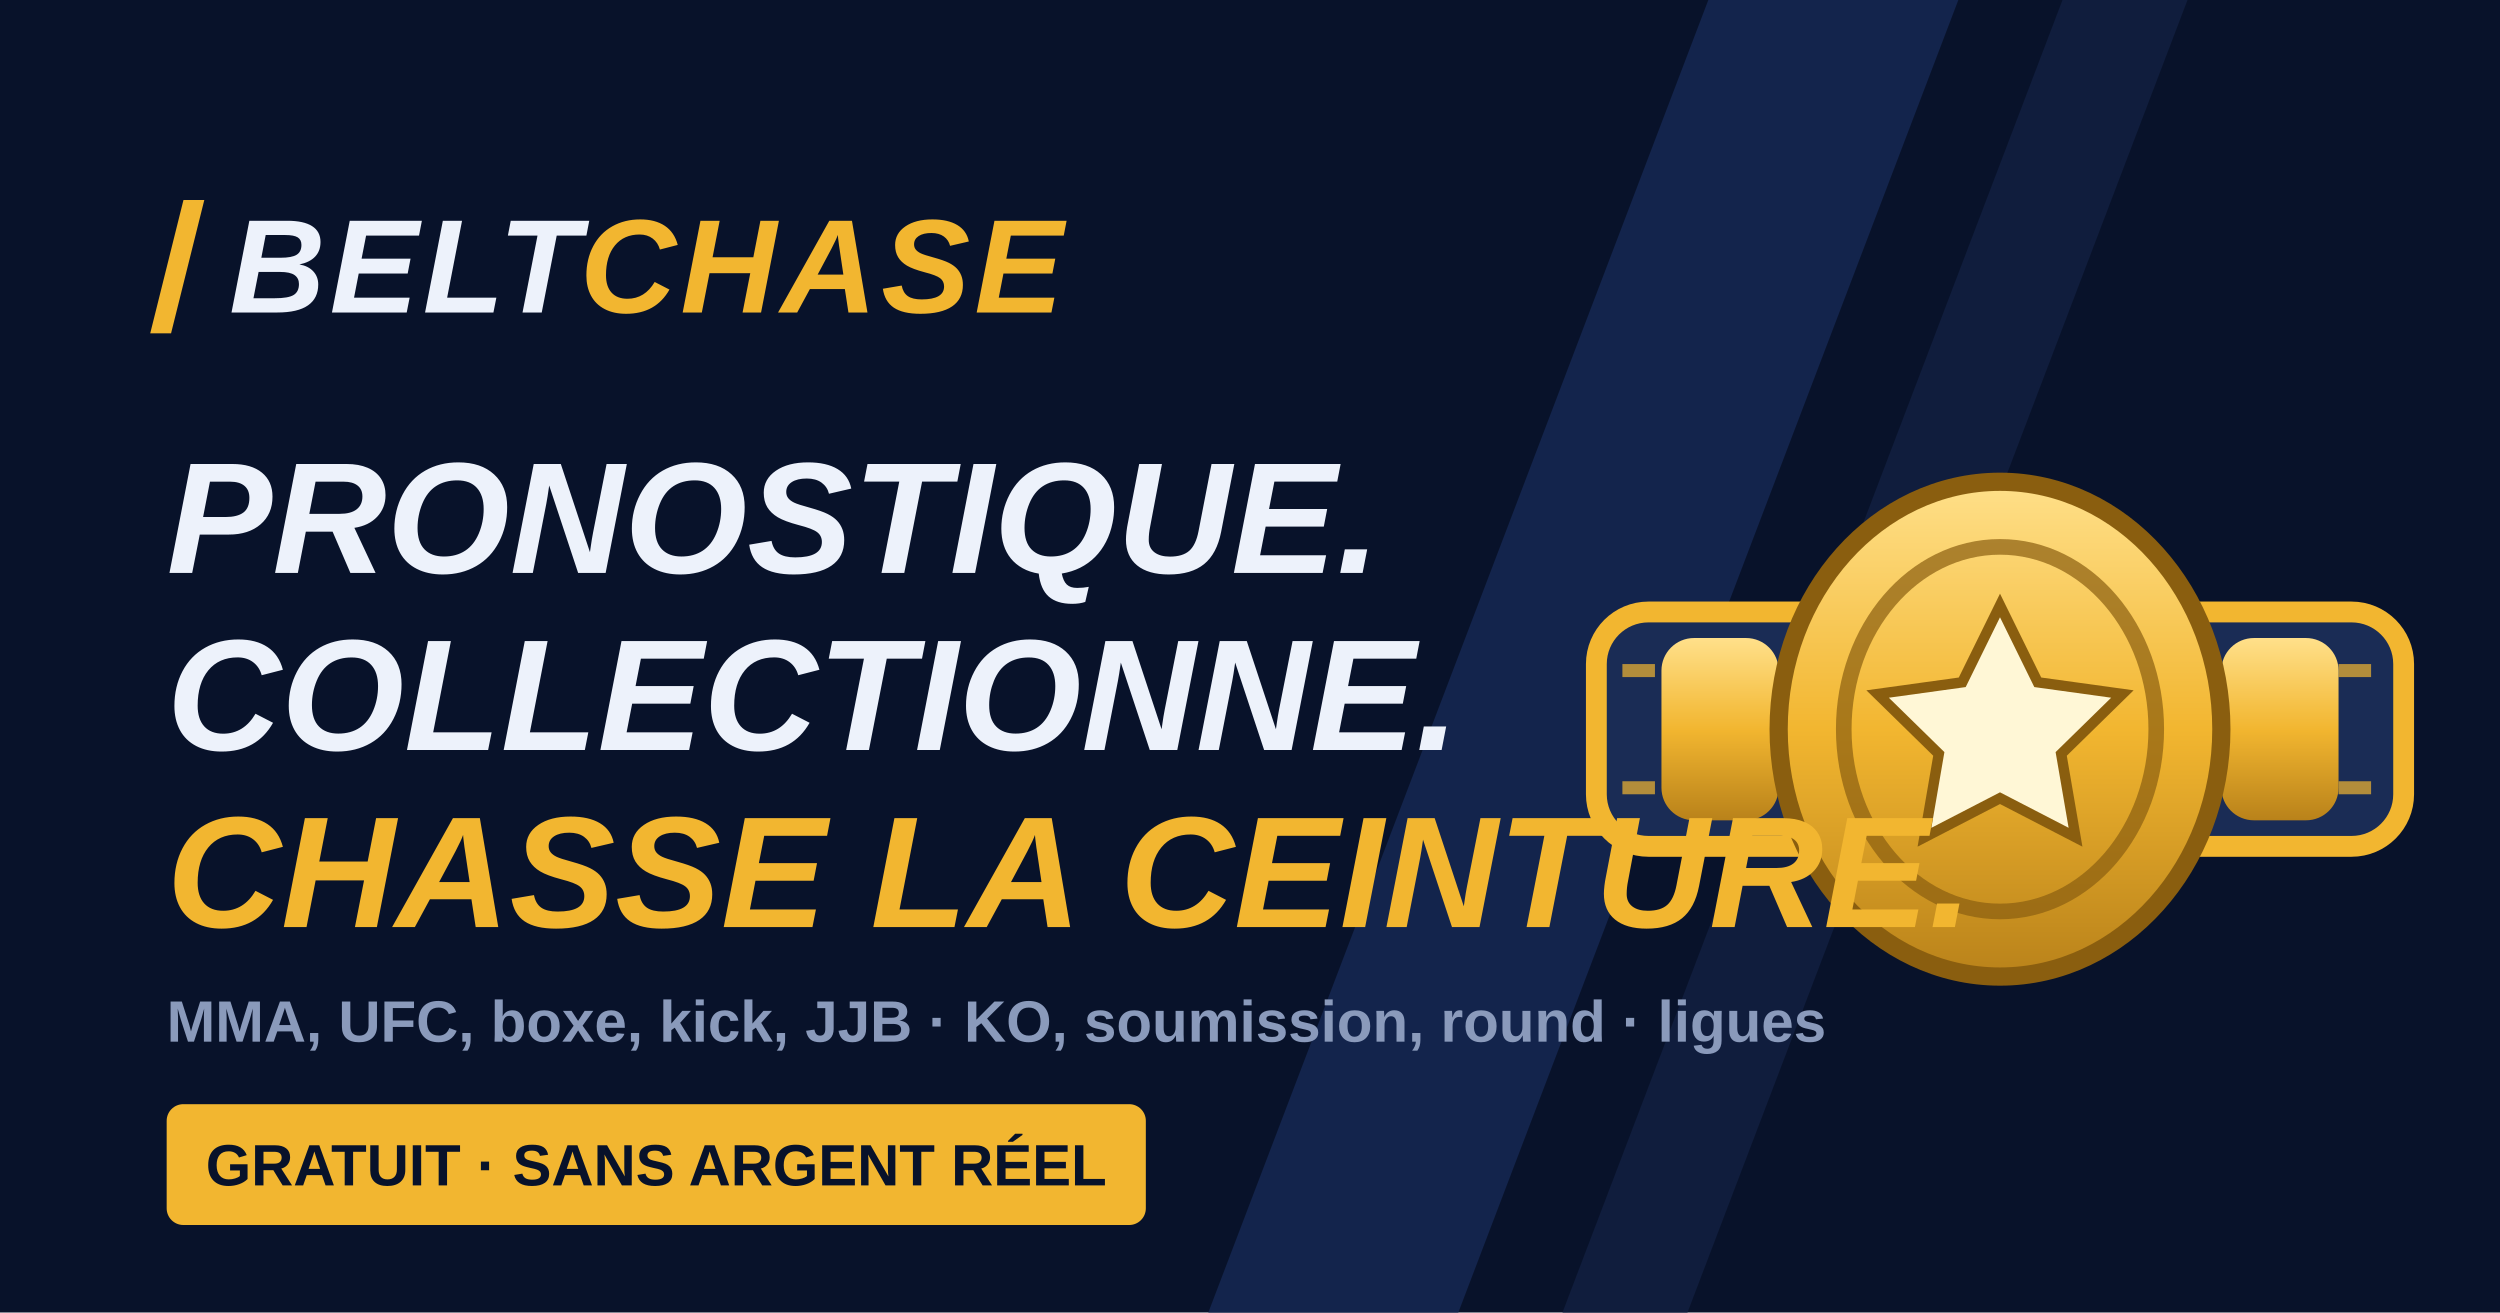
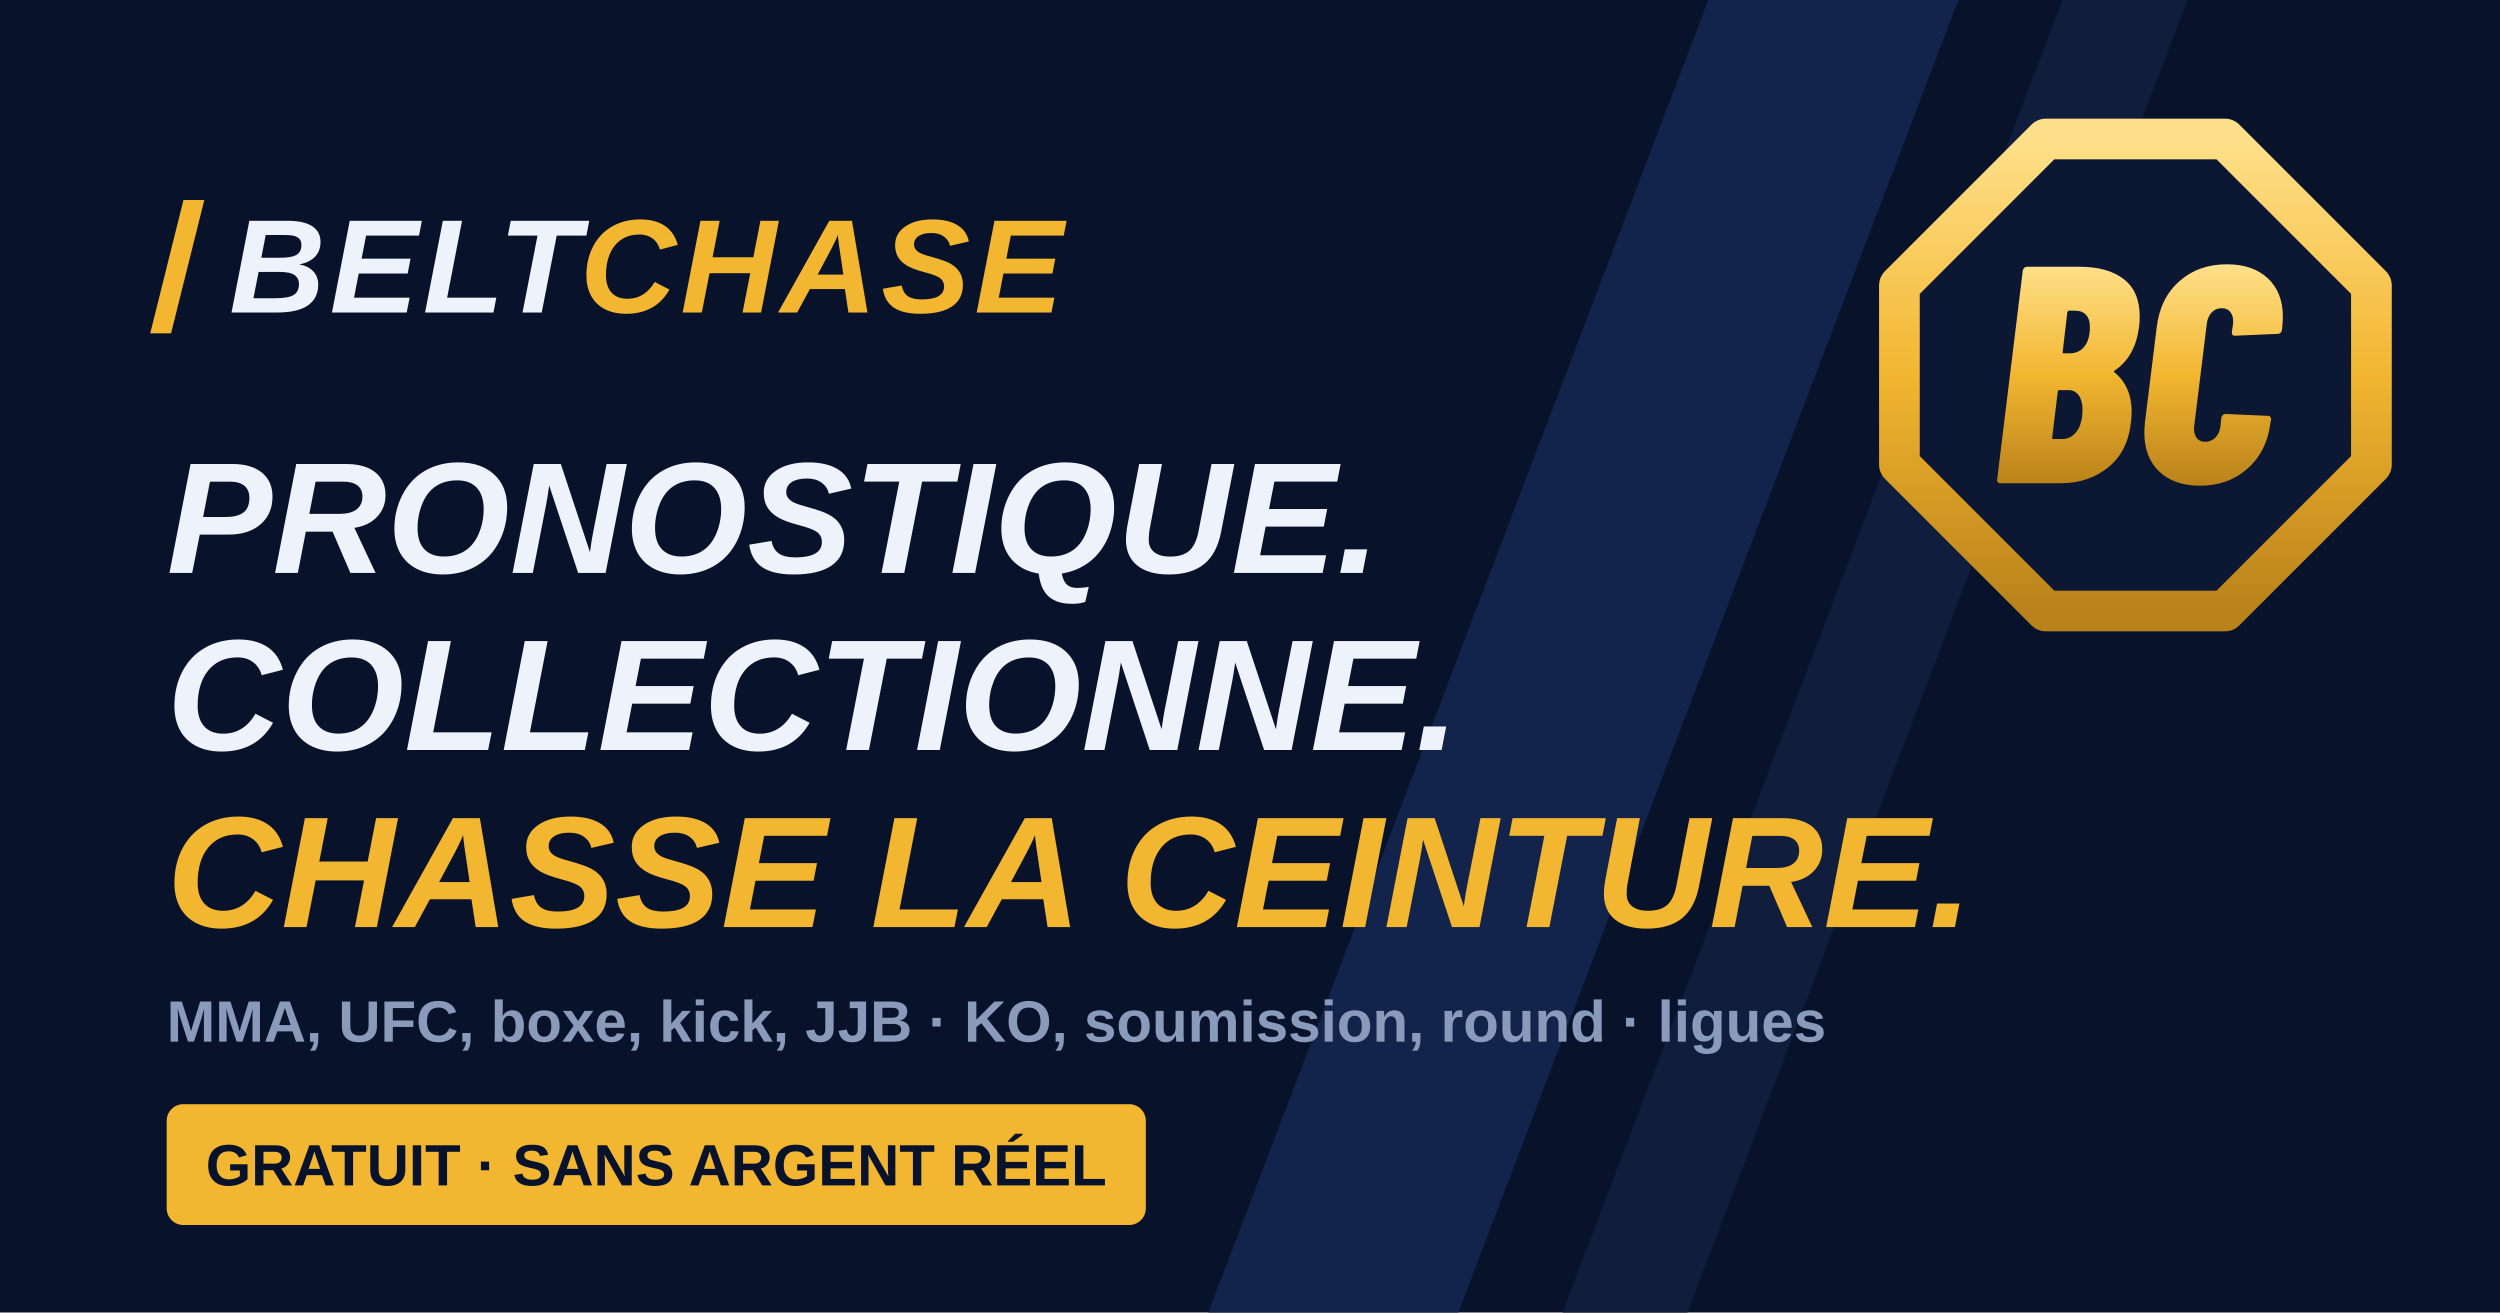
<svg xmlns="http://www.w3.org/2000/svg" viewBox="0 0 1200 630" width="1200" height="630">
  <rect width="1200" height="630" fill="#08122a" />
  <path d="M820 0h120L700 630H580z" fill="#13244c" />
  <path d="M990 0h60L810 630h-60z" fill="#101d3d" />
-   <svg x="760" y="150" width="400" height="400" viewBox="0 0 64 64">
+   <svg x="900" y="55" width="250" height="250" viewBox="0 0 64 64">
    <defs>
-       <linearGradient id="g" x1="0" y1="0" x2="0" y2="1">
+       <linearGradient id="og-gold" x1="0" y1="0" x2="0" y2="1">
        <stop offset="0" stop-color="#ffe08a" />
        <stop offset=".5" stop-color="#f2b630" />
        <stop offset="1" stop-color="#b9821a" />
      </linearGradient>
    </defs>
-     <rect x="1" y="23" width="62" height="18" rx="4" fill="#1a2c55" stroke="#f2b630" stroke-width="1.6" />
-     <path d="M3 27.5h58M3 36.5h58" stroke="#f2b630" stroke-width="1" stroke-dasharray="2.5 2.5" opacity=".7" />
-     <rect x="6" y="25" width="9" height="14" rx="2.5" fill="url(#g)" />
-     <rect x="49" y="25" width="9" height="14" rx="2.5" fill="url(#g)" />
-     <ellipse cx="32" cy="32" rx="17" ry="19" fill="url(#g)" stroke="#8a5e0f" stroke-width="1.4" />
-     <ellipse cx="32" cy="32" rx="12" ry="14" fill="none" stroke="#8a5e0f" stroke-width="1.2" opacity=".7" />
-     <path d="M32 22.5l2.9 5.9 6.5.9-4.7 4.6 1.1 6.4-5.8-3-5.8 3 1.1-6.4-4.7-4.6 6.5-.9z" fill="#fff7d6" stroke="#8a5e0f" stroke-width=".8" />
+     <path d="M21 3h22l18 18v22L43 61H21L3 43V21z" fill="#0b1733" stroke="url(#og-gold)" stroke-width="5" stroke-linejoin="round" />
+     <path transform="translate(14.4 45.3) scale(.38)" fill="url(#og-gold)" d="M44.90-19.90Q43.90-10.30 37.55-5.15Q31.20 0 22.20 0L22.20 0L2.60 0Q2.10 0 1.80-0.35Q1.50-0.70 1.60-1.20L1.60-1.20L9.90-68.80Q10-69.30 10.35-69.65Q10.70-70 11.20-70L11.20-70L28.30-70Q37.40-70 42.55-66Q47.70-62 47.70-54L47.70-54Q47.70-51.80 47.50-50.60L47.50-50.60Q46.30-41 39.70-36.50L39.70-36.50Q39.20-36.20 39.50-35.90L39.50-35.90Q45.10-31.30 45.10-23.10L45.10-23.10Q45.10-22.10 44.90-19.90L44.90-19.90ZM24.90-55.80Q24.50-55.80 24.30-55.30L24.30-55.30L22.80-42.50Q22.60-42 23.20-42L23.20-42L25-42Q28.10-42 29.85-44.25Q31.60-46.50 31.60-50.50L31.60-50.50Q31.60-53.10 30.35-54.45Q29.10-55.80 26.70-55.80L26.70-55.80L24.90-55.80ZM22.70-14.30Q25.50-14.30 27.35-16.80Q29.20-19.30 29.20-23.80L29.20-23.80Q29.20-26.70 28-28.40Q26.80-30.10 24.70-30.10L24.70-30.10L21.70-30.10Q21.20-30.10 21.20-29.60L21.20-29.60L19.40-14.80Q19.20-14.30 19.80-14.30L19.80-14.30L22.70-14.30ZM67.20 0.80Q58.80 0.80 54.00-3.80Q49.20-8.40 49.20-16.40L49.20-16.40Q49.20-17.50 49.40-19.70L49.40-19.70L53.20-50.40Q54.30-59.80 60.50-65.30Q66.70-70.80 75.90-70.80L75.90-70.80Q84.30-70.80 89.15-66.25Q94-61.70 94-53.80L94-53.80Q94-52.80 93.80-50.40L93.80-50.40L93.70-49.50Q93.60-49 93.25-48.65Q92.90-48.30 92.40-48.30L92.40-48.30L78.50-47.70Q77.40-47.70 77.50-48.90L77.50-48.90L77.90-51.60Q78.10-53.90 77.10-55.25Q76.10-56.60 74.20-56.60L74.20-56.60Q72.30-56.60 71-55.25Q69.70-53.90 69.40-51.60L69.40-51.60L65.30-18.30Q65.10-16.10 66.05-14.75Q67-13.40 68.90-13.40L68.90-13.40Q70.80-13.40 72.15-14.75Q73.50-16.10 73.80-18.30L73.80-18.30L74.10-21.20Q74.20-21.70 74.55-22.05Q74.90-22.40 75.40-22.40L75.40-22.40L89.10-21.80Q90.20-21.80 90.20-20.60L90.20-20.60L90-19.70Q88.90-10.40 82.65-4.80Q76.40 0.80 67.20 0.80L67.20 0.80Z" />
  </svg>
  <rect x="112" y="96" width="10" height="64" fill="#f2b630" transform="skewX(-14)" />
  <text x="110" y="150" font-family="Helvetica Neue, Arial, sans-serif" font-weight="900" font-style="italic" font-size="64" fill="#edf2fb" letter-spacing="2">BELT<tspan fill="#f2b630">CHASE</tspan>
  </text>
  <text x="80" y="275" font-family="Helvetica Neue, Arial, sans-serif" font-weight="900" font-style="italic" font-size="76" fill="#edf2fb">PRONOSTIQUE.</text>
  <text x="80" y="360" font-family="Helvetica Neue, Arial, sans-serif" font-weight="900" font-style="italic" font-size="76" fill="#edf2fb">COLLECTIONNE.</text>
  <text x="80" y="445" font-family="Helvetica Neue, Arial, sans-serif" font-weight="900" font-style="italic" font-size="76" fill="#f2b630">CHASSE LA CEINTURE.</text>
  <text x="80" y="500" font-family="Helvetica Neue, Arial, sans-serif" font-weight="600" font-size="28" fill="#8a9abb">MMA, UFC, boxe, kick, JJB · KO, soumission, round · ligues</text>
  <rect x="80" y="530" width="470" height="58" rx="8" fill="#f2b630" />
  <text x="315" y="569" text-anchor="middle" font-family="Helvetica Neue, Arial, sans-serif" font-weight="800" font-size="28" fill="#08122a">GRATUIT · SANS ARGENT RÉEL</text>
</svg>
